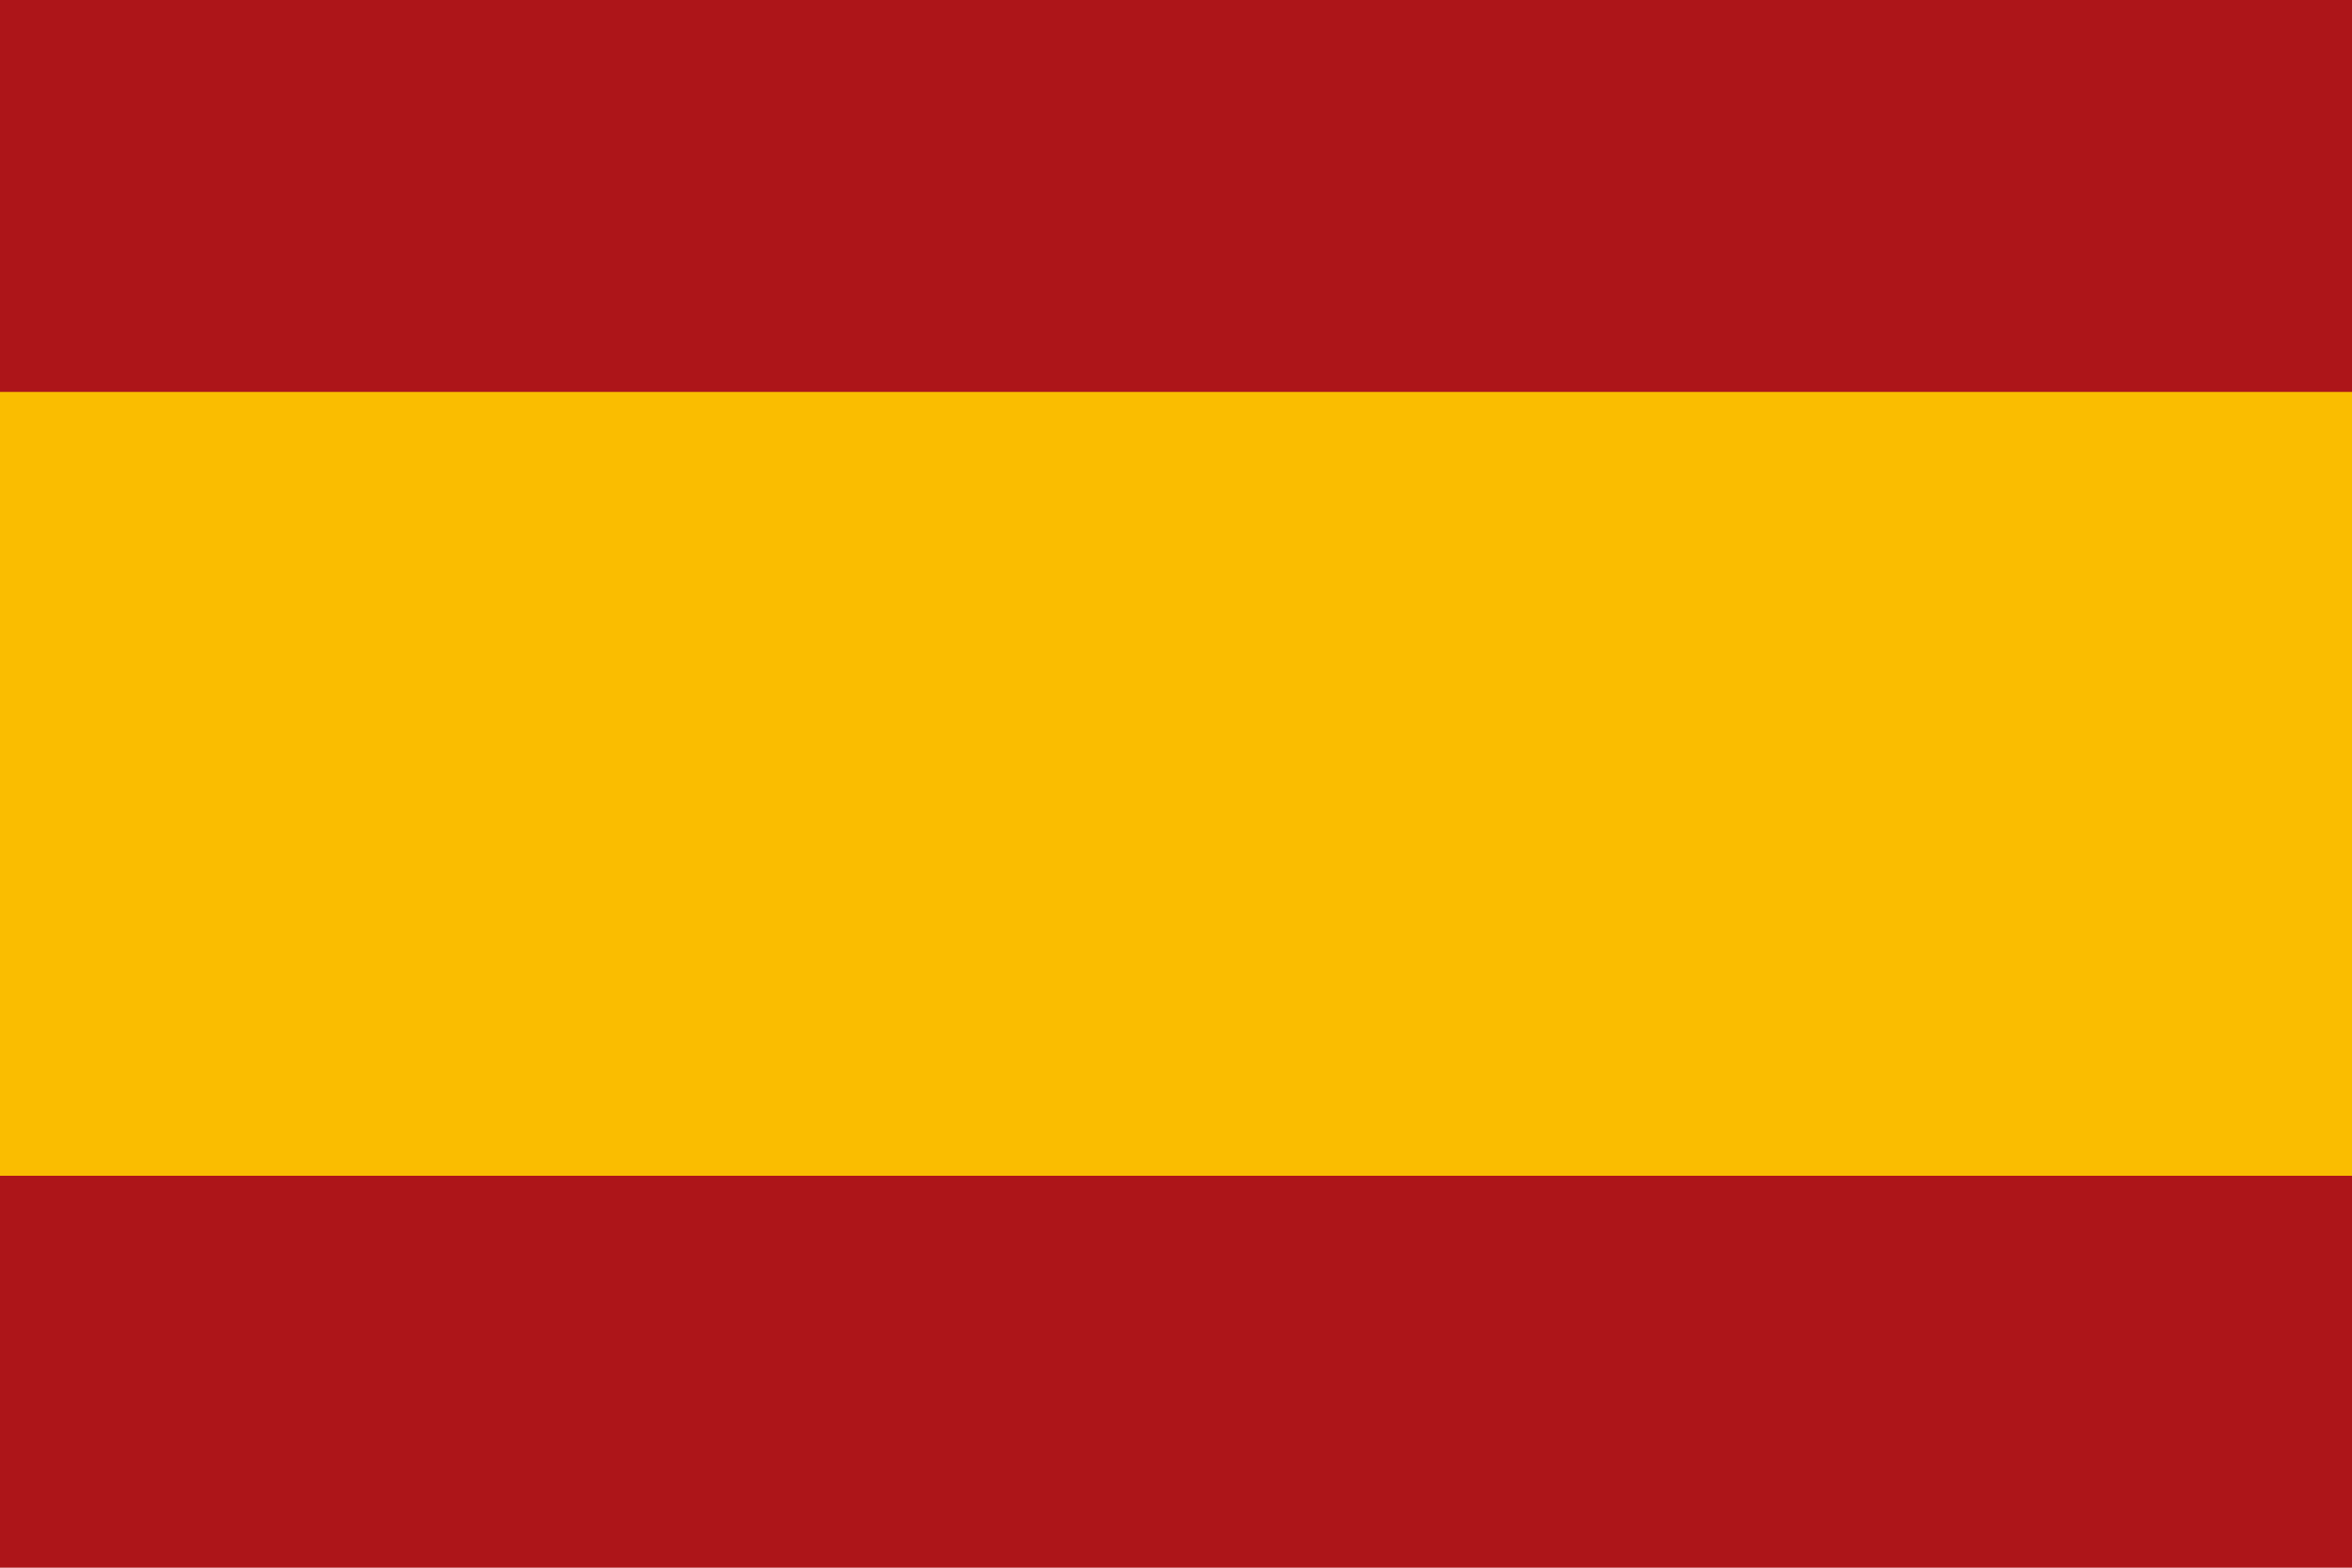
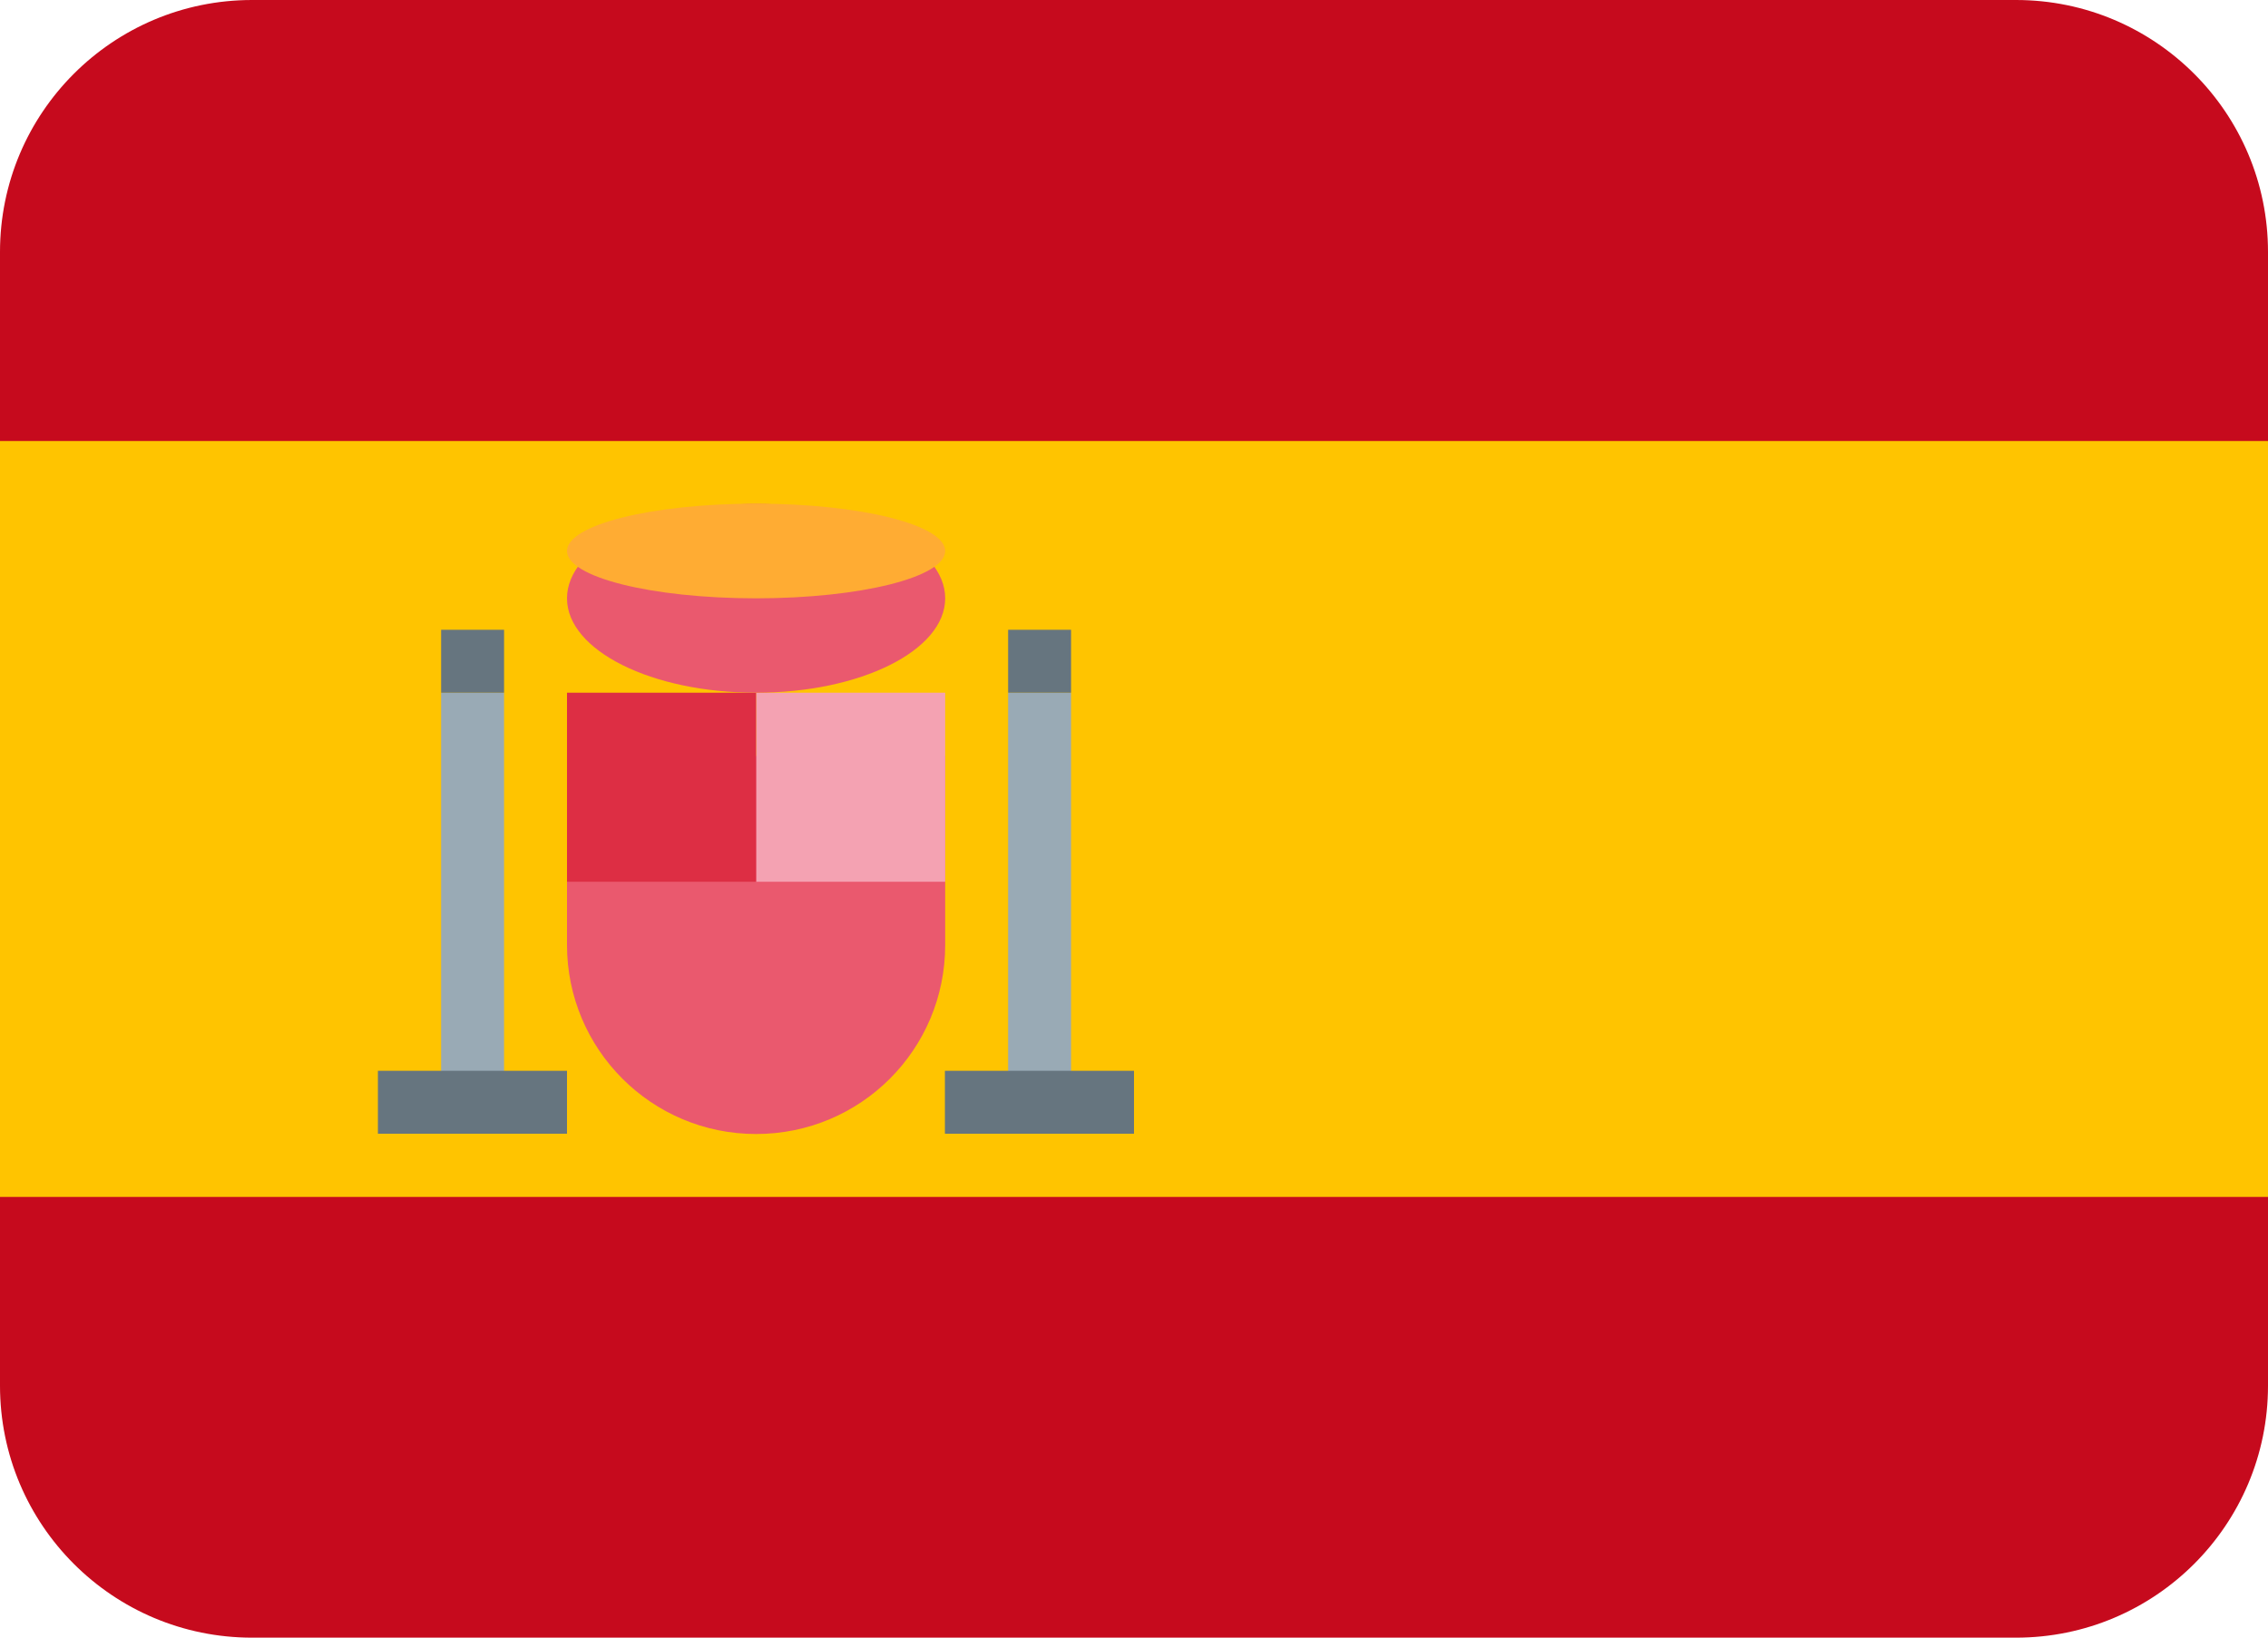
- <svg xmlns="http://www.w3.org/2000/svg" version="1.1" id="Camada_1" x="0px" y="0px" viewBox="0 0 1500 1000" style="enable-background:new 0 0 1500 1000;" xml:space="preserve">
+ <svg xmlns="http://www.w3.org/2000/svg" version="1.1" id="Camada_1" x="0px" y="0px" viewBox="0 0 800 577.8" style="enable-background:new 0 0 800 577.8;" xml:space="preserve">
  <style type="text/css">
- 	.st0{fill:#AD1519;}
- 	.st1{fill:#FABD00;}
+ 	.st0{fill:#C60A1D;}
+ 	.st1{fill:#FFC400;}
+ 	.st2{fill:#EA596E;}
+ 	.st3{fill:#F4A2B2;}
+ 	.st4{fill:#DD2E44;}
+ 	.st5{fill:#FFAC33;}
+ 	.st6{fill:#99AAB5;}
+ 	.st7{fill:#66757F;}
</style>
-   <g>
-     <path class="st0" d="M0,0h1500v1000H0V0z" />
-     <path class="st1" d="M0,250h1500v500H0V250z" />
-   </g>
+   <path class="st0" d="M800,488.9c0,49.1-39.8,88.9-88.9,88.9H88.9C39.8,577.8,0,538,0,488.9v-400C0,39.8,39.8,0,88.9,0h622.2  C760.2,0,800,39.8,800,88.9V488.9z" />
+   <path class="st1" d="M0,155.6h800v266.7H0V155.6z" />
+   <path class="st2" d="M200,266.7v66.7c0,36.8,29.8,66.7,66.7,66.7s66.7-29.8,66.7-66.7v-66.7H200z" />
+   <path class="st3" d="M266.7,244.4h66.7v66.7h-66.7V244.4z" />
+   <path class="st4" d="M200,244.4h66.7v66.7H200V244.4z" />
+   <ellipse class="st2" cx="266.7" cy="211.1" rx="66.7" ry="33.3" />
+   <ellipse class="st5" cx="266.7" cy="194.4" rx="66.7" ry="16.7" />
+   <path class="st6" d="M155.6,244.4h22.2V400h-22.2V244.4z M355.6,244.4h22.2V400h-22.2V244.4z" />
+   <path class="st7" d="M133.3,377.8H200V400h-66.7V377.8z M333.3,377.8H400V400h-66.7V377.8z M155.6,222.2h22.2v22.2h-22.2V222.2z   M355.6,222.2h22.2v22.2h-22.2V222.2z" />
</svg>
